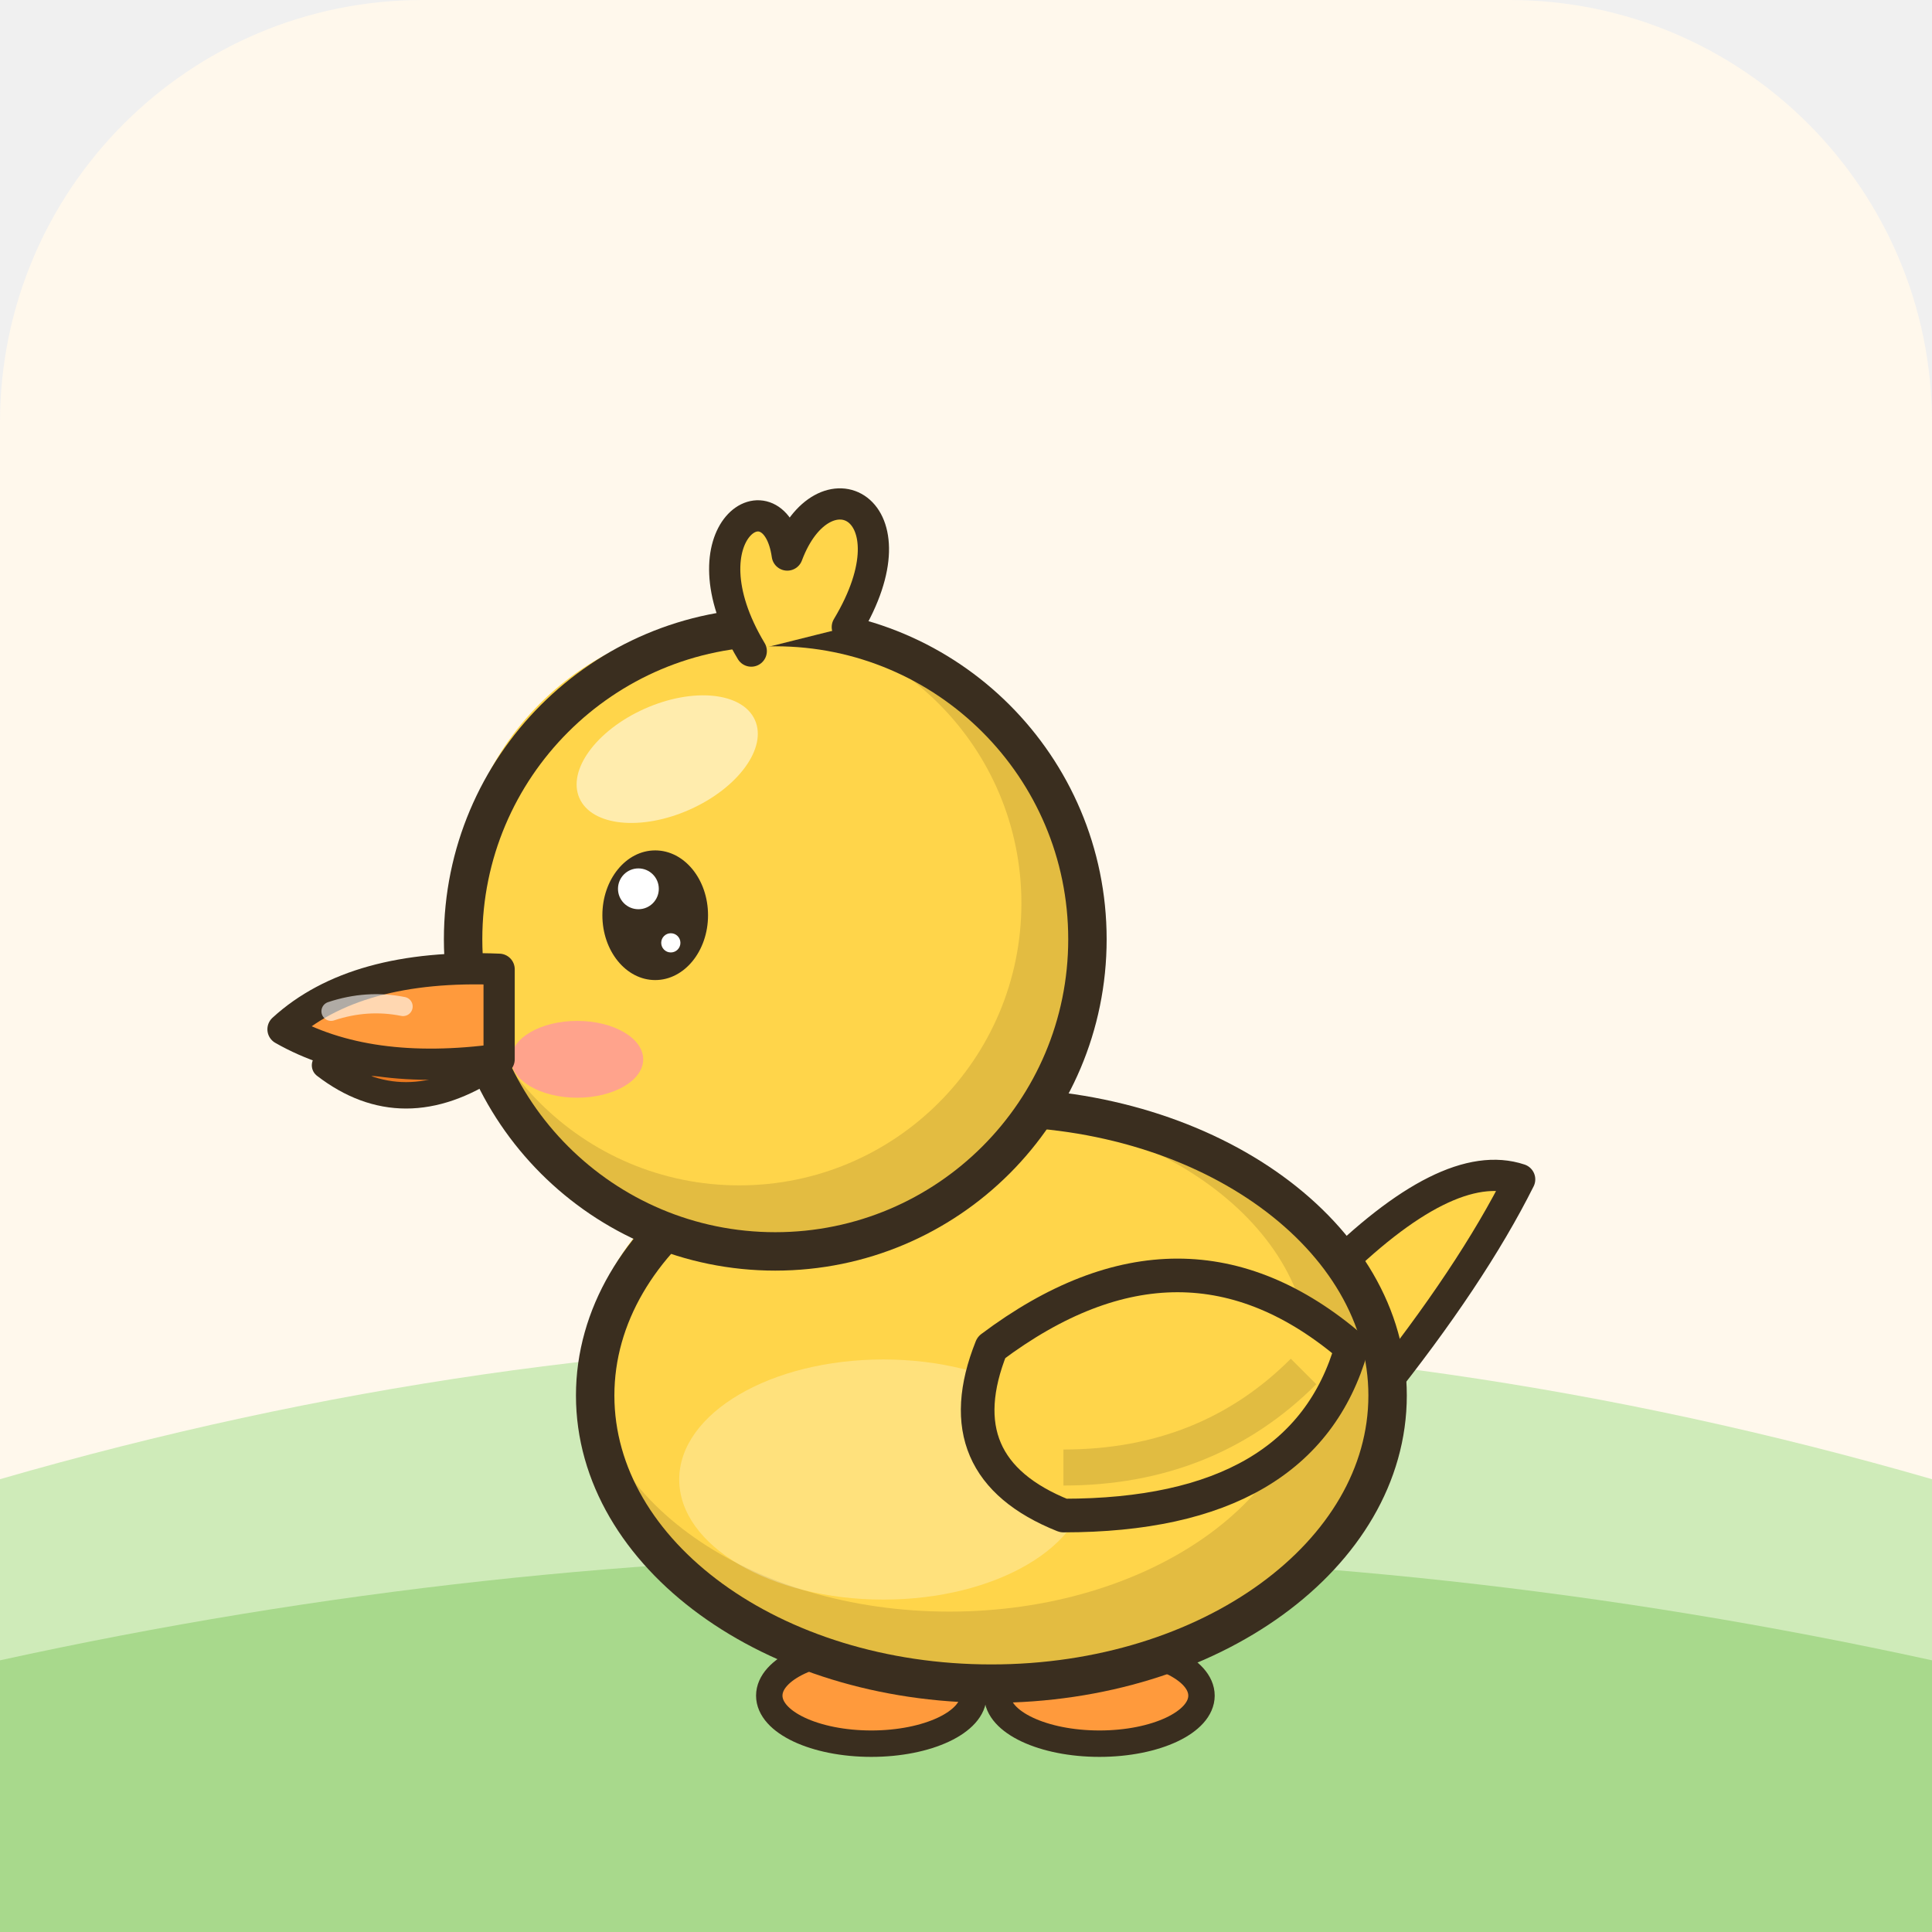
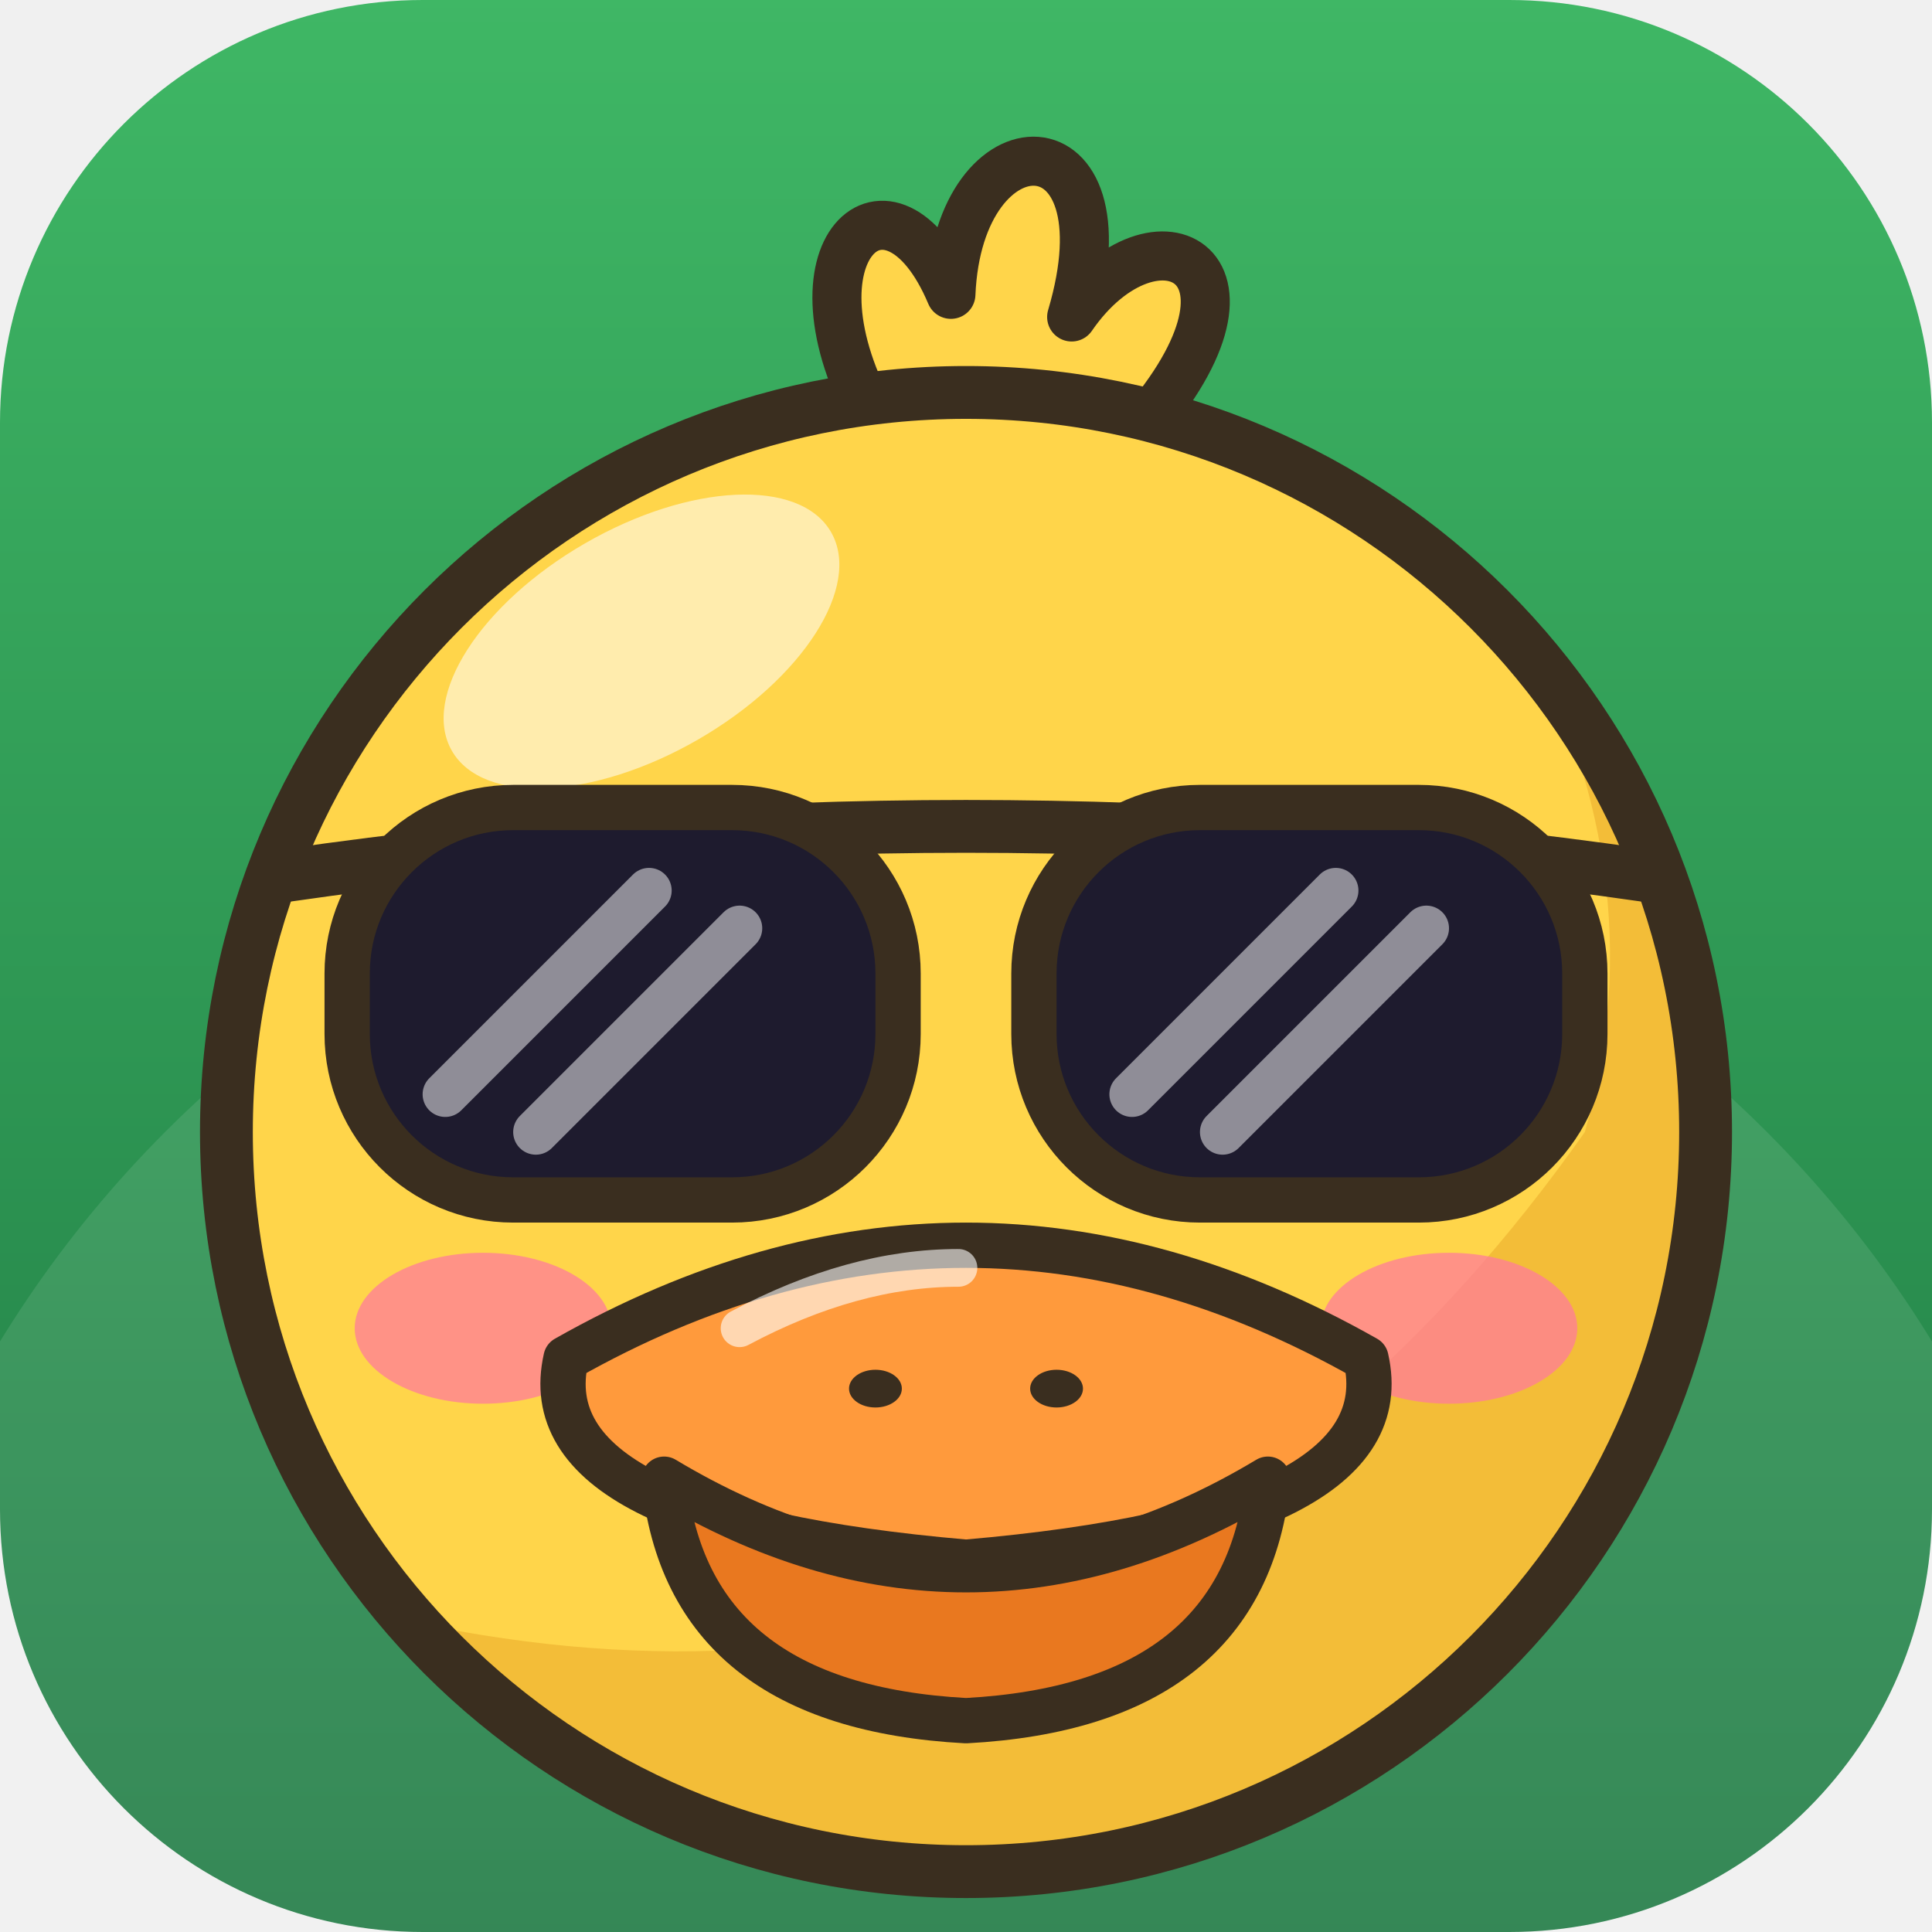
<svg xmlns="http://www.w3.org/2000/svg" viewBox="0 0 512 512">
-   <rect width="512" height="512" rx="112" fill="#FFF8EC" />
-   <path d="M0 392 Q256 318 512 392 V512 H0 Z" fill="#CFEBB9" />
-   <path d="M0 440 Q256 384 512 440 V512 H0 Z" fill="#A8D98C" />
-   <svg x="40" y="58" width="420" height="420" viewBox="0 -12 120 132">
-     <ellipse cx="54" cy="111" rx="8.5" ry="4" fill="#FF9A3C" stroke="#3A2E1F" stroke-width="2.2" stroke-linejoin="round" stroke-linecap="round" />
-     <ellipse cx="73" cy="111" rx="8.5" ry="4" fill="#FF9A3C" stroke="#3A2E1F" stroke-width="2.2" stroke-linejoin="round" stroke-linecap="round" />
-     <path d="M92 76 Q102 66 108 68 Q104 76 96 86 Z" fill="#FFD54A" stroke="#3A2E1F" stroke-width="2.6" stroke-linejoin="round" stroke-linecap="round" />
-     <ellipse cx="64" cy="86" rx="33" ry="24" fill="#FFD54A" />
-     <ellipse cx="64" cy="86" rx="33" ry="24" fill="#2B1D0E" fill-opacity=".13" />
-     <ellipse cx="60.5" cy="83" rx="30" ry="21" fill="#FFD54A" />
-     <ellipse cx="55" cy="93" rx="17" ry="10" fill="#FFFFFF" fill-opacity=".28" />
-     <ellipse cx="64" cy="86" rx="33" ry="24" fill="none" stroke="#3A2E1F" stroke-width="3.2" stroke-linejoin="round" stroke-linecap="round" />
-     <path d="M64 82 Q80 70 94 82 Q90 96 70 96 Q60 92 64 82 Z" fill="#FFD54A" stroke="#3A2E1F" stroke-width="2.8" stroke-linejoin="round" stroke-linecap="round" />
-     <path d="M70 92 Q82 92 90 84" fill="none" stroke="#000" stroke-opacity=".12" stroke-width="3" />
-     <circle cx="46" cy="48" r="26" fill="#FFD54A" />
-     <circle cx="46" cy="48" r="26" fill="#2B1D0E" fill-opacity=".13" />
-     <circle cx="43" cy="45" r="23.5" fill="#FFD54A" />
-     <ellipse cx="37" cy="33" rx="8" ry="4.6" transform="rotate(-24 37 33)" fill="#FFFFFF" fill-opacity=".55" />
-     <circle cx="46" cy="48" r="26" fill="none" stroke="#3A2E1F" stroke-width="3.2" stroke-linejoin="round" stroke-linecap="round" />
-     <path d="M44 24 C38 14 46 9 47 16 C50 8 58 12 52 22" fill="#FFD54A" stroke="#3A2E1F" stroke-width="2.6" stroke-linejoin="round" stroke-linecap="round" />
-     <ellipse cx="29.5" cy="58" rx="5.5" ry="3.2" fill="#FF8FA8" fill-opacity=".7" />
-     <path d="M22.5 58.5 Q15 63.5 8.5 58.5 Q15 58 22.5 58.5 Z" fill="#E9781F" stroke="#3A2E1F" stroke-width="2.2" stroke-linejoin="round" stroke-linecap="round" />
-     <path d="M23 50.5 Q11 50 5 55.5 Q12 59.5 23 58 Z" fill="#FF9A3C" stroke="#3A2E1F" stroke-width="2.6" stroke-linejoin="round" stroke-linecap="round" />
-     <path d="M9 54 Q12 53 15 53.6" stroke="#FFFFFF" stroke-opacity=".6" stroke-width="1.6" fill="none" stroke-linecap="round" />
-     <ellipse cx="36" cy="46" rx="4.4" ry="5.4" fill="#3A2E1F" />
-     <circle cx="34.6" cy="43.8" r="1.7" fill="#FFFFFF" />
-     <circle cx="37.3" cy="48.3" r=".8" fill="#FFFFFF" />
-   </svg>
+   <defs>
+     <linearGradient id="a" x1="0" y1="0" x2="0" y2="1">
+       <stop offset="0" stop-color="#3FB765" />
+       <stop offset="1" stop-color="#1F7A44" />
+     </linearGradient>
+   </defs>
+   <rect width="512" height="512" rx="112" fill="url(#a)" />
+   <circle cx="256" cy="512" r="300" fill="#FFFFFF" fill-opacity=".10" />
+   <path d="M232 112 C206 66 236 40 252 78 C254 30 300 30 284 84 C306 52 342 70 300 116" fill="#FFD54A" stroke="#3A2E1F" stroke-width="13" stroke-linejoin="round" stroke-linecap="round" />
+   <circle cx="256" cy="300" r="196" fill="#FFD54A" />
+   <path d="M452 300 A196 196 0 0 1 110 430 Q300 470 420 300 Q440 230 400 160 A196 196 0 0 1 452 300 Z" fill="#E8A92A" fill-opacity=".55" />
+   <ellipse cx="170" cy="170" rx="58" ry="30" transform="rotate(-30 170 170)" fill="#FFFFFF" fill-opacity=".55" />
+   <circle cx="256" cy="300" r="196" fill="none" stroke="#3A2E1F" stroke-width="14" />
+   <ellipse cx="128" cy="352" rx="34" ry="20" fill="#FF7C9A" fill-opacity=".75" />
+   <ellipse cx="384" cy="352" rx="34" ry="20" fill="#FF7C9A" fill-opacity=".75" />
+   <path d="M150 360 Q256 300 362 360 Q372 404 256 414 Q140 404 150 360 Z" fill="#FF9A3C" stroke="#3A2E1F" stroke-width="12" stroke-linejoin="round" />
+   <path d="M176 392 Q256 440 336 392 Q330 452 256 456 Q182 452 176 392 Z" fill="#E9781F" stroke="#3A2E1F" stroke-width="12" stroke-linejoin="round" />
+   <path d="M196 352 Q226 336 254 336" stroke="#FFFFFF" stroke-opacity=".6" stroke-width="10" fill="none" stroke-linecap="round" />
+   <ellipse cx="232" cy="368" rx="7" ry="5" fill="#3A2E1F" />
+   <ellipse cx="280" cy="368" rx="7" ry="5" fill="#3A2E1F" />
+   <path d="M76 232 Q256 206 436 232" stroke="#3A2E1F" stroke-width="14" fill="none" stroke-linecap="round" />
+   <rect x="92" y="214" width="146" height="104" rx="44" fill="#1E1B2E" stroke="#3A2E1F" stroke-width="12" />
+   <rect x="274" y="214" width="146" height="104" rx="44" fill="#1E1B2E" stroke="#3A2E1F" stroke-width="12" />
+   <path d="M118 290 L172 236 M142 300 L196 246" stroke="#FFFFFF" stroke-opacity=".5" stroke-width="12" stroke-linecap="round" />
+   <path d="M300 290 L354 236 M324 300 L378 246" stroke="#FFFFFF" stroke-opacity=".5" stroke-width="12" stroke-linecap="round" />
</svg>
